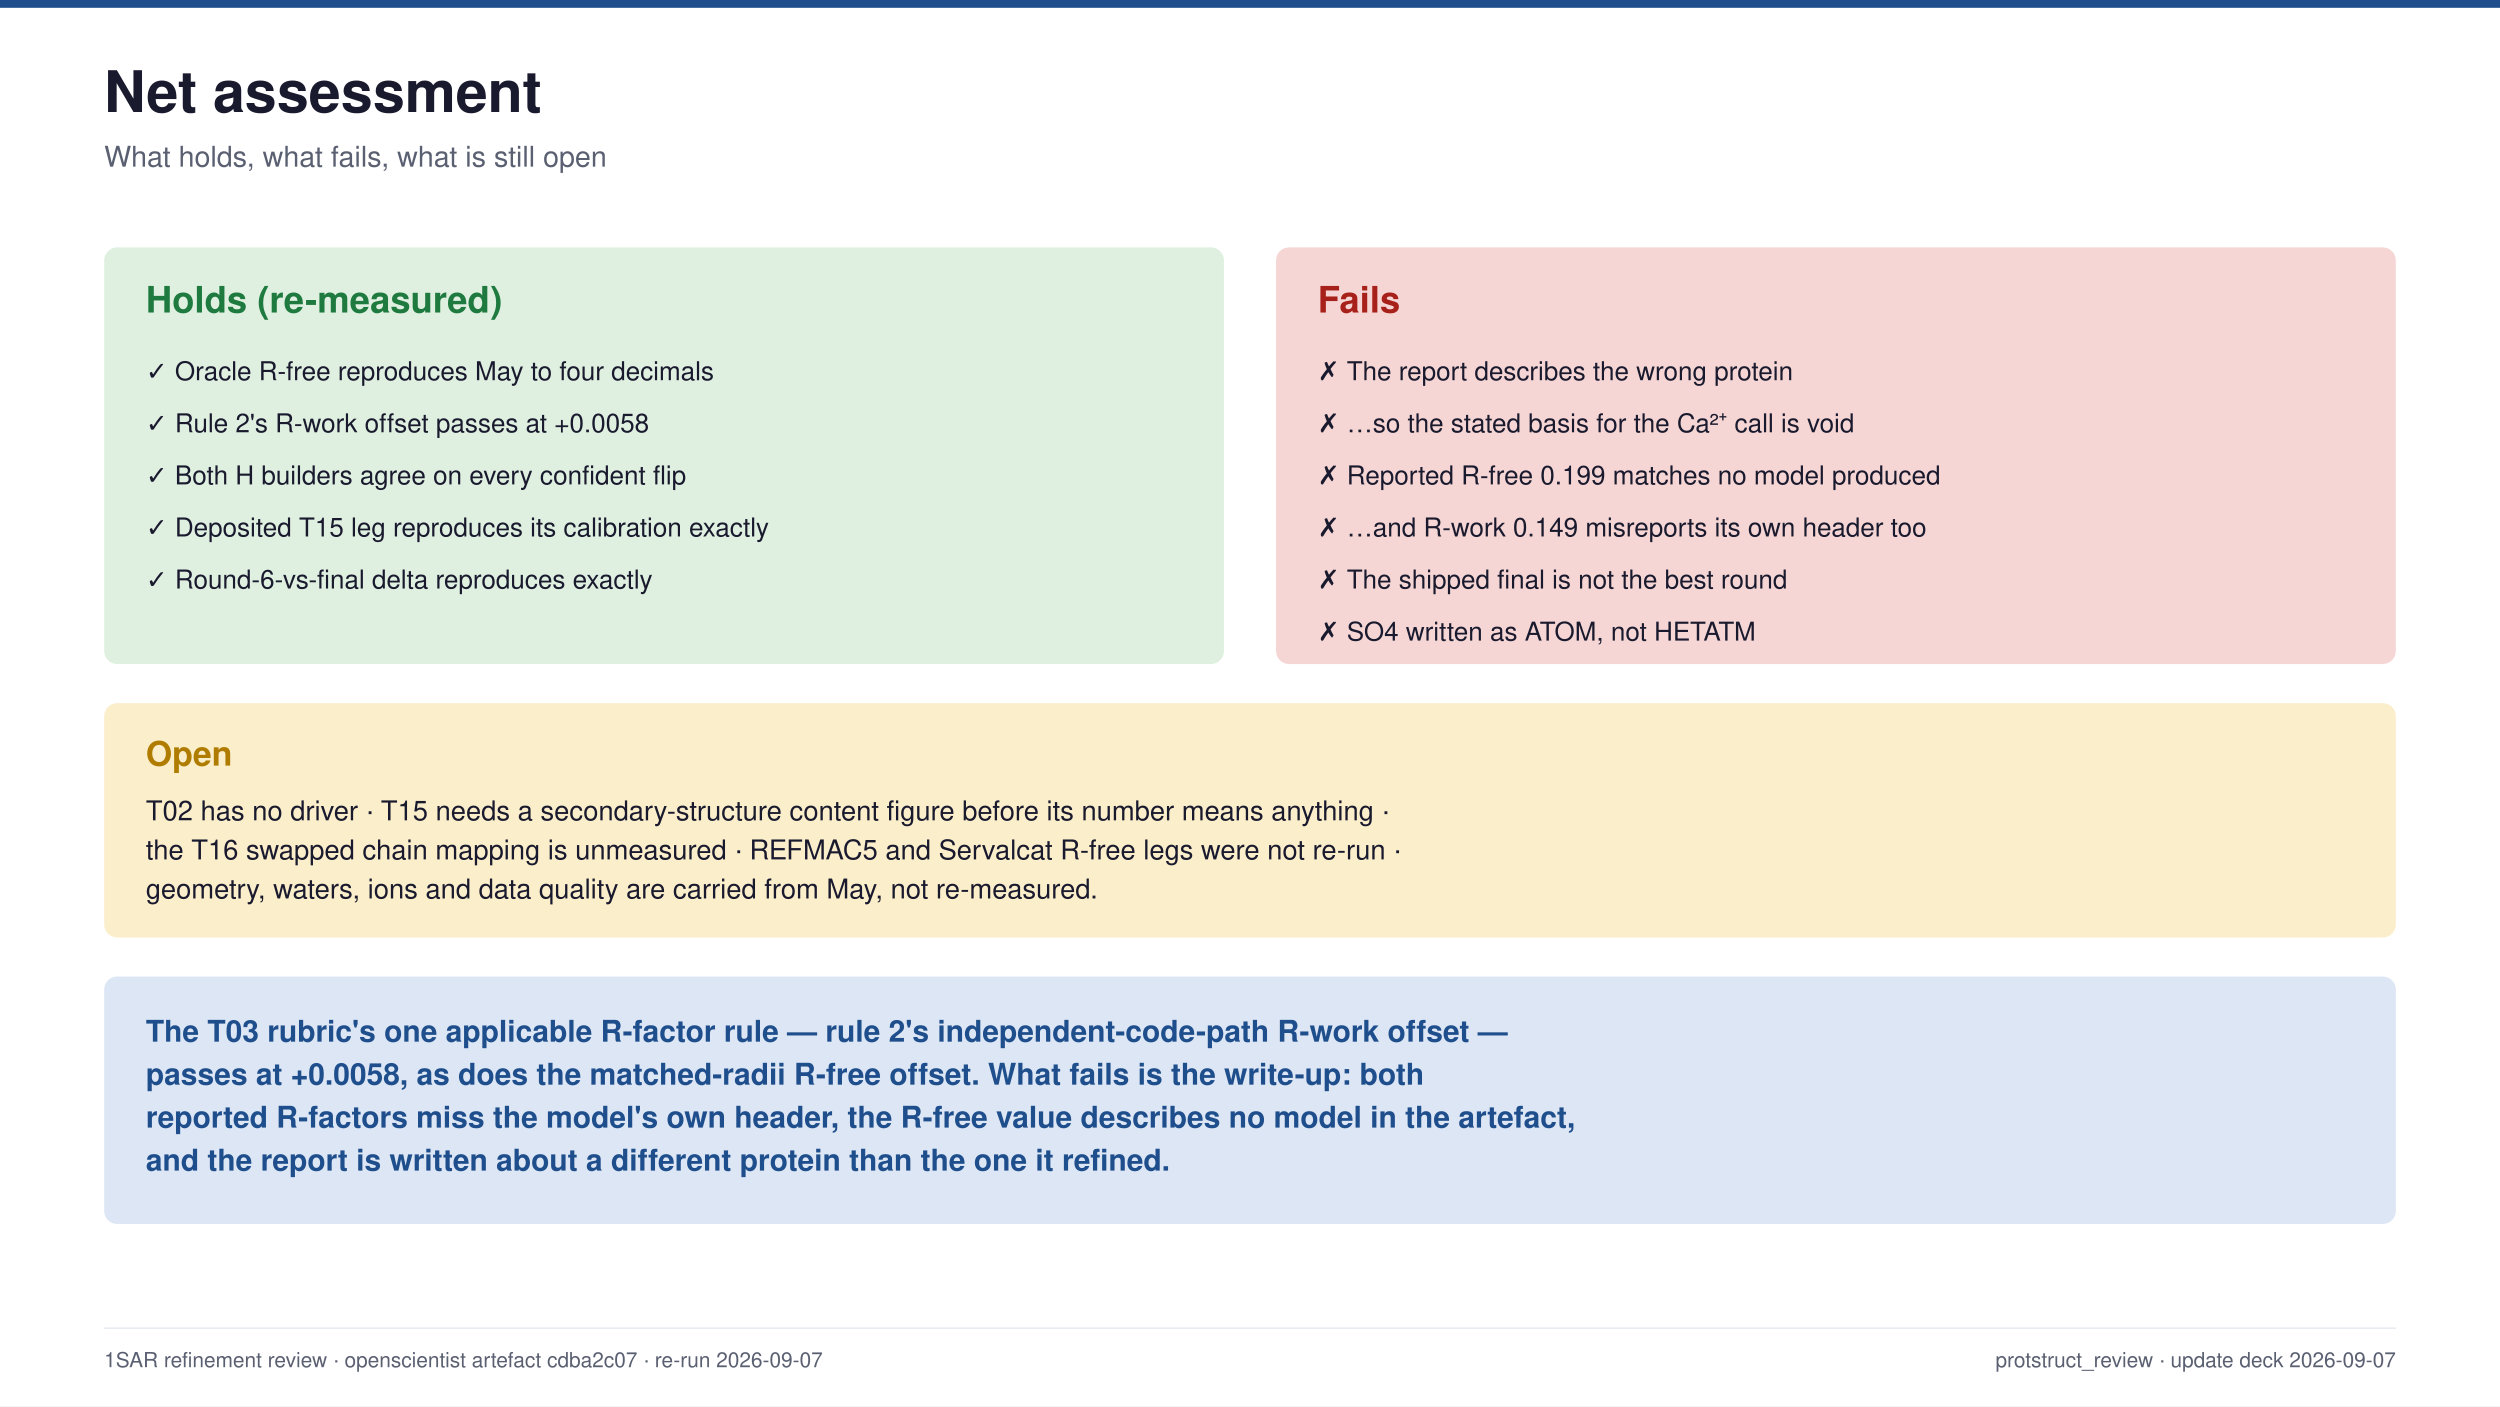
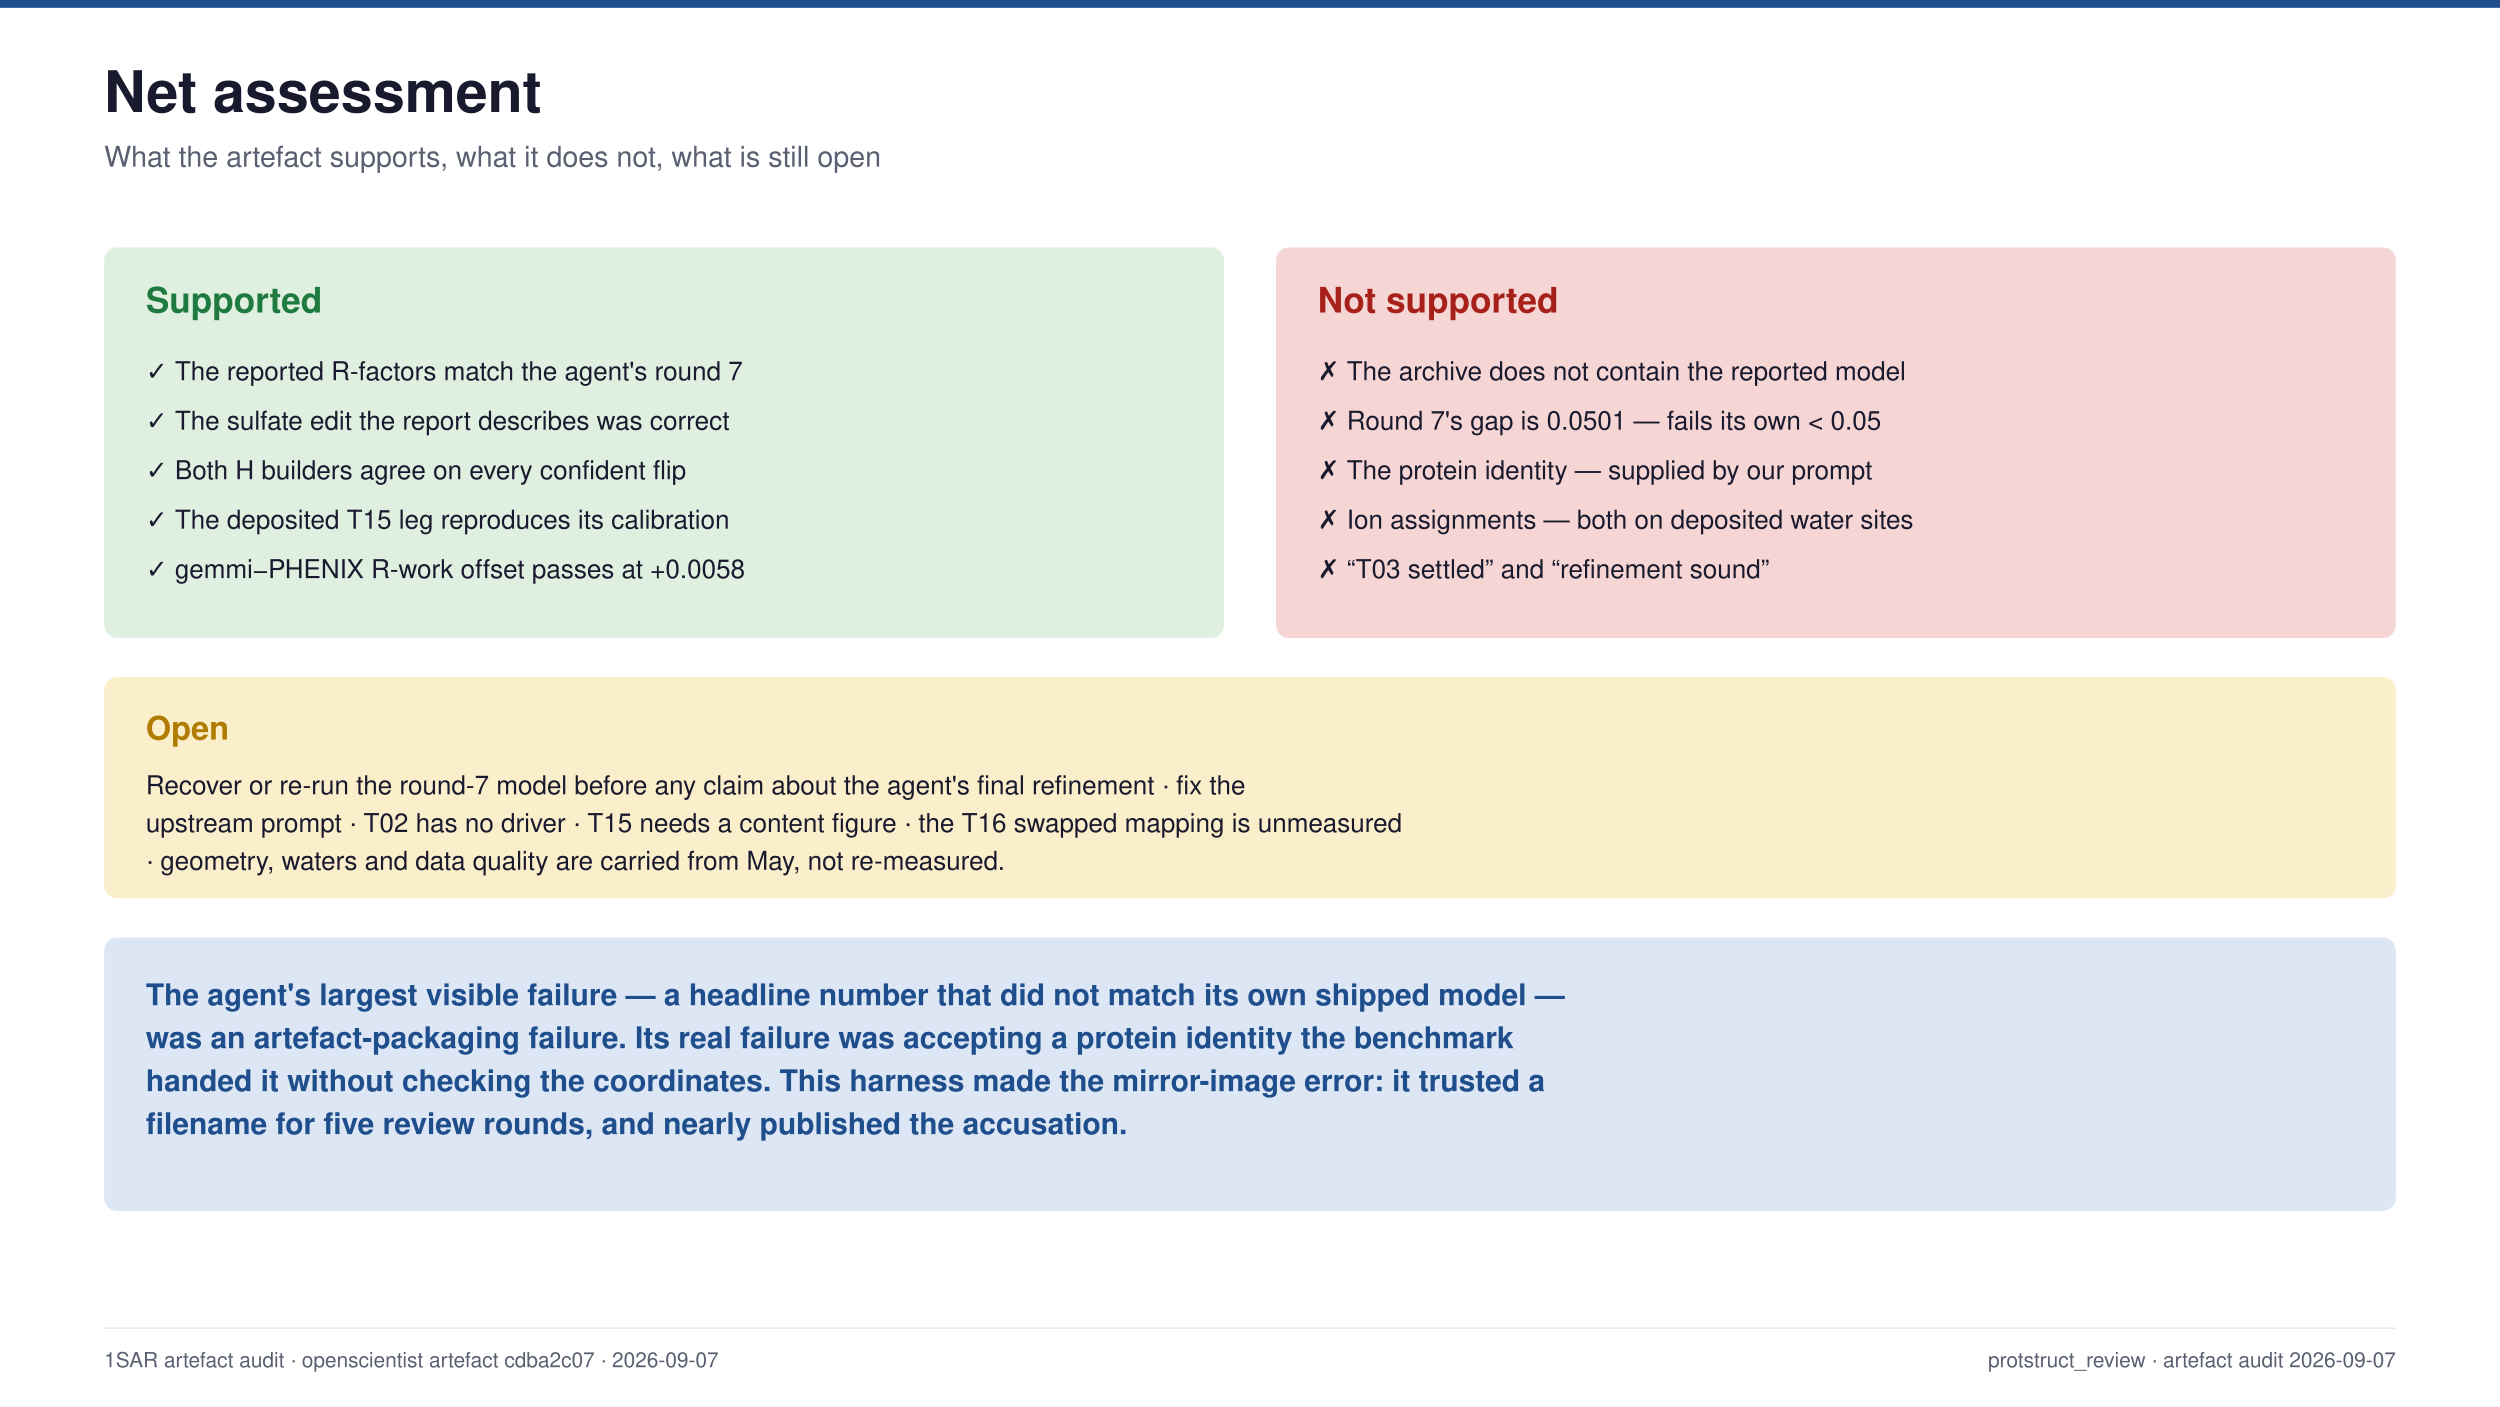
<svg xmlns="http://www.w3.org/2000/svg" width="1920" height="1080" viewBox="0 0 1920 1080" font-family="Helvetica, Arial, sans-serif">
  <rect width="100%" height="100%" fill="#ffffff" />
  <rect x="0" y="0" width="1920" height="6" fill="#1f4e8c" />
  <text x="80" y="86" font-size="44" font-weight="700" fill="#1a1a2e">Net assessment</text>
-   <text x="80" y="128" font-size="22" font-weight="400" fill="#5a6071">What holds, what fails, what is still open</text>
+   <text x="80" y="128" font-size="22" font-weight="400" fill="#5a6071">What the artefact supports, what it does not, what is still open</text>
  <line x1="80" y1="1020" x2="1840" y2="1020" stroke="#e3e6ee" stroke-width="1" />
-   <text x="80" y="1050" font-size="16" fill="#5a6071">1SAR refinement review · openscientist artefact cdba2c07 · re-run 2026-09-07</text>
-   <text x="1840" y="1050" font-size="16" fill="#5a6071" text-anchor="end">protstruct_review · update deck 2026-09-07</text>
-   <rect x="80" y="190" width="860" height="320" rx="10" ry="10" fill="#dff0e1" />
-   <text x="112" y="240" font-size="28" font-weight="700" fill="#1f7a3f">Holds (re-measured)</text>
-   <text x="112" y="292" font-size="20" fill="#1a1a2e">✓ Oracle R-free reproduces May to four decimals</text>
-   <text x="112" y="332" font-size="20" fill="#1a1a2e">✓ Rule 2's R-work offset passes at +0.0058</text>
-   <text x="112" y="372" font-size="20" fill="#1a1a2e">✓ Both H builders agree on every confident flip</text>
-   <text x="112" y="412" font-size="20" fill="#1a1a2e">✓ Deposited T15 leg reproduces its calibration exactly</text>
-   <text x="112" y="452" font-size="20" fill="#1a1a2e">✓ Round-6-vs-final delta reproduces exactly</text>
-   <rect x="980" y="190" width="860" height="320" rx="10" ry="10" fill="#f5d6d4" />
-   <text x="1012" y="240" font-size="28" font-weight="700" fill="#a8201a">Fails</text>
-   <text x="1012" y="292" font-size="20" fill="#1a1a2e">✗ The report describes the wrong protein</text>
-   <text x="1012" y="332" font-size="20" fill="#1a1a2e">✗ …so the stated basis for the Ca²⁺ call is void</text>
-   <text x="1012" y="372" font-size="20" fill="#1a1a2e">✗ Reported R-free 0.199 matches no model produced</text>
-   <text x="1012" y="412" font-size="20" fill="#1a1a2e">✗ …and R-work 0.149 misreports its own header too</text>
-   <text x="1012" y="452" font-size="20" fill="#1a1a2e">✗ The shipped final is not the best round</text>
-   <text x="1012" y="492" font-size="20" fill="#1a1a2e">✗ SO4 written as ATOM, not HETATM</text>
-   <rect x="80" y="540" width="1760" height="180" rx="10" ry="10" fill="#fbeecb" />
-   <text x="112" y="588" font-size="26" font-weight="700" fill="#b07c00">Open</text>
-   <text x="112" y="630" font-size="21" font-weight="400" fill="#1a1a2e">T02 has no driver · T15 needs a secondary-structure content figure before its number means anything ·</text>
-   <text x="112" y="660" font-size="21" font-weight="400" fill="#1a1a2e">the T16 swapped chain mapping is unmeasured · REFMAC5 and Servalcat R-free legs were not re-run ·</text>
-   <text x="112" y="690" font-size="21" font-weight="400" fill="#1a1a2e">geometry, waters, ions and data quality are carried from May, not re-measured.</text>
-   <rect x="80" y="750" width="1760" height="190" rx="10" ry="10" fill="#dce6f4" />
-   <text x="112" y="800" font-size="23" font-weight="700" fill="#1f4e8c">The T03 rubric's one applicable R-factor rule — rule 2's independent-code-path R-work offset —</text>
-   <text x="112" y="833" font-size="23" font-weight="700" fill="#1f4e8c">passes at +0.0058, as does the matched-radii R-free offset. What fails is the write-up: both</text>
-   <text x="112" y="866" font-size="23" font-weight="700" fill="#1f4e8c">reported R-factors miss the model's own header, the R-free value describes no model in the artefact,</text>
-   <text x="112" y="899" font-size="23" font-weight="700" fill="#1f4e8c">and the report is written about a different protein than the one it refined.</text>
+   <text x="80" y="1050" font-size="16" fill="#5a6071">1SAR artefact audit · openscientist artefact cdba2c07 · 2026-09-07</text>
+   <text x="1840" y="1050" font-size="16" fill="#5a6071" text-anchor="end">protstruct_review · artefact audit 2026-09-07</text>
+   <rect x="80" y="190" width="860" height="300" rx="10" ry="10" fill="#dff0e1" />
+   <text x="112" y="240" font-size="27" font-weight="700" fill="#1f7a3f">Supported</text>
+   <text x="112" y="292" font-size="20" fill="#1a1a2e">✓ The reported R-factors match the agent's round 7</text>
+   <text x="112" y="330" font-size="20" fill="#1a1a2e">✓ The sulfate edit the report describes was correct</text>
+   <text x="112" y="368" font-size="20" fill="#1a1a2e">✓ Both H builders agree on every confident flip</text>
+   <text x="112" y="406" font-size="20" fill="#1a1a2e">✓ The deposited T15 leg reproduces its calibration</text>
+   <text x="112" y="444" font-size="20" fill="#1a1a2e">✓ gemmi−PHENIX R-work offset passes at +0.0058</text>
+   <rect x="980" y="190" width="860" height="300" rx="10" ry="10" fill="#f5d6d4" />
+   <text x="1012" y="240" font-size="27" font-weight="700" fill="#a8201a">Not supported</text>
+   <text x="1012" y="292" font-size="20" fill="#1a1a2e">✗ The archive does not contain the reported model</text>
+   <text x="1012" y="330" font-size="20" fill="#1a1a2e">✗ Round 7's gap is 0.0501 — fails its own &lt; 0.05</text>
+   <text x="1012" y="368" font-size="20" fill="#1a1a2e">✗ The protein identity — supplied by our prompt</text>
+   <text x="1012" y="406" font-size="20" fill="#1a1a2e">✗ Ion assignments — both on deposited water sites</text>
+   <text x="1012" y="444" font-size="20" fill="#1a1a2e">✗ “T03 settled” and “refinement sound”</text>
+   <rect x="80" y="520" width="1760" height="170" rx="10" ry="10" fill="#fbeecb" />
+   <text x="112" y="568" font-size="25" font-weight="700" fill="#b07c00">Open</text>
+   <text x="112" y="610" font-size="20" font-weight="400" fill="#1a1a2e">Recover or re-run the round-7 model before any claim about the agent's final refinement · fix the</text>
+   <text x="112" y="639" font-size="20" font-weight="400" fill="#1a1a2e">upstream prompt · T02 has no driver · T15 needs a content figure · the T16 swapped mapping is unmeasured</text>
+   <text x="112" y="668" font-size="20" font-weight="400" fill="#1a1a2e">· geometry, waters and data quality are carried from May, not re-measured.</text>
+   <rect x="80" y="720" width="1760" height="210" rx="10" ry="10" fill="#dce6f4" />
+   <text x="112" y="772" font-size="23" font-weight="700" fill="#1f4e8c">The agent's largest visible failure — a headline number that did not match its own shipped model —</text>
+   <text x="112" y="805" font-size="23" font-weight="700" fill="#1f4e8c">was an artefact-packaging failure. Its real failure was accepting a protein identity the benchmark</text>
+   <text x="112" y="838" font-size="23" font-weight="700" fill="#1f4e8c">handed it without checking the coordinates. This harness made the mirror-image error: it trusted a</text>
+   <text x="112" y="871" font-size="23" font-weight="700" fill="#1f4e8c">filename for five review rounds, and nearly published the accusation.</text>
</svg>
